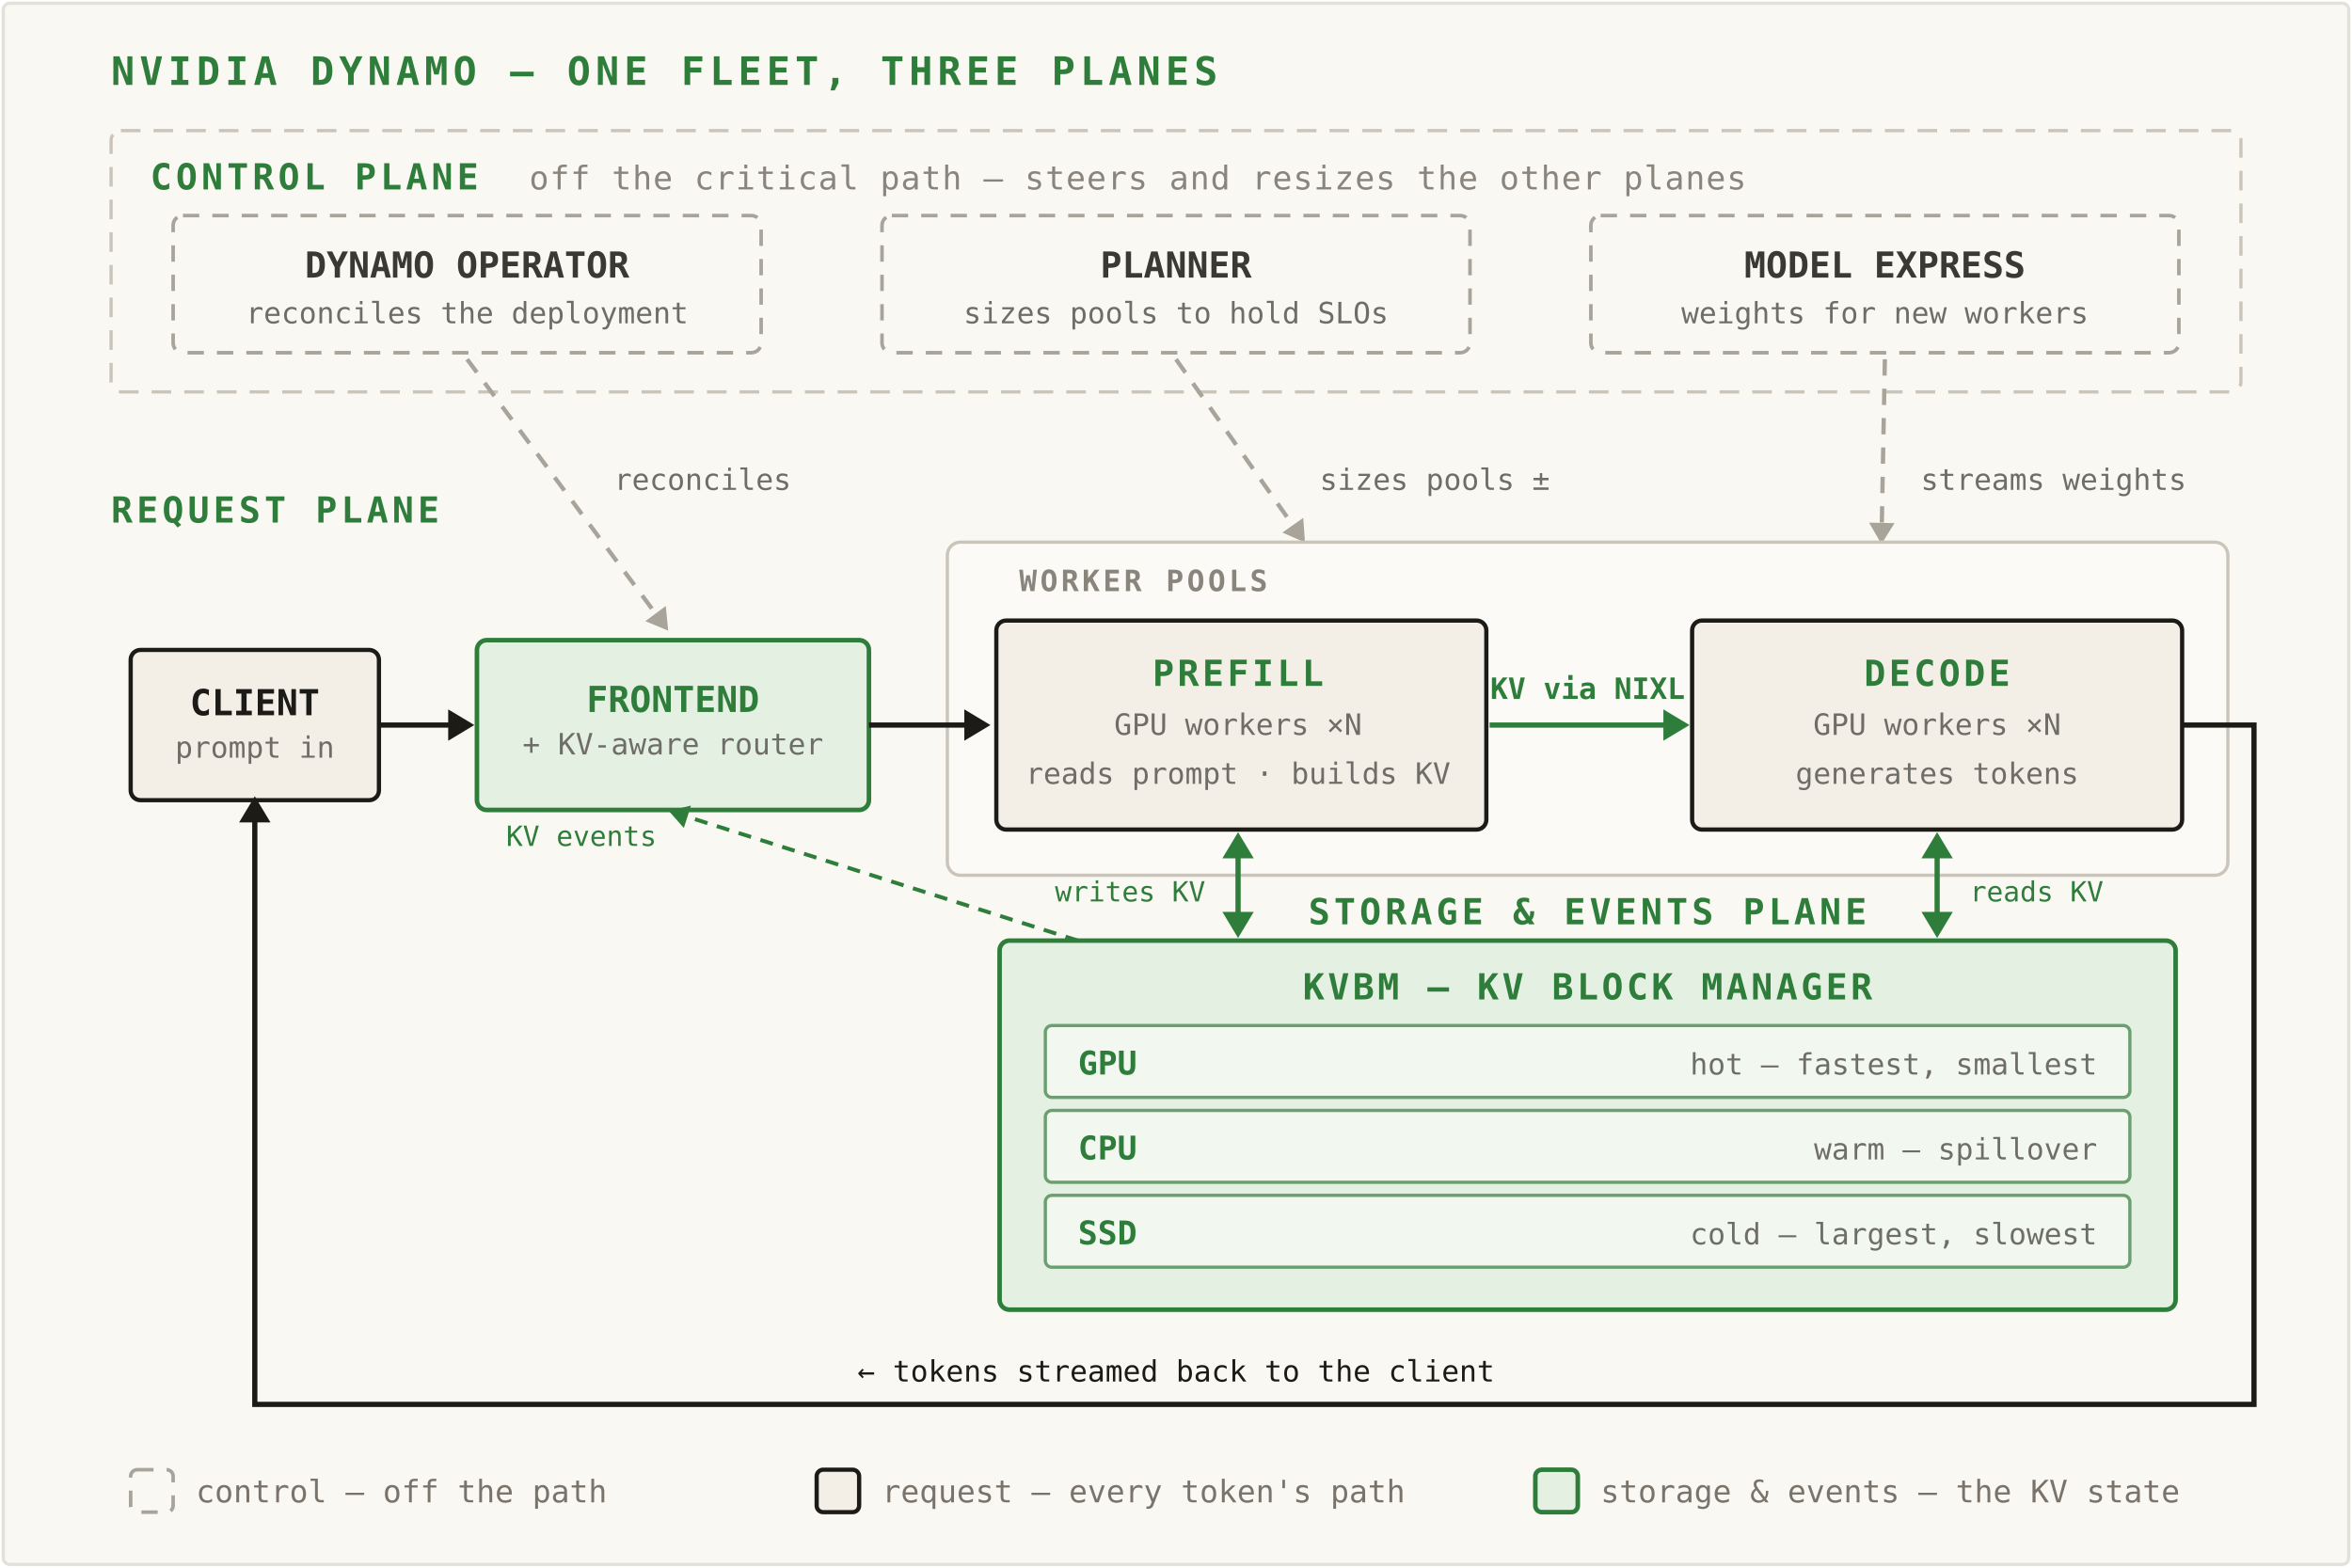
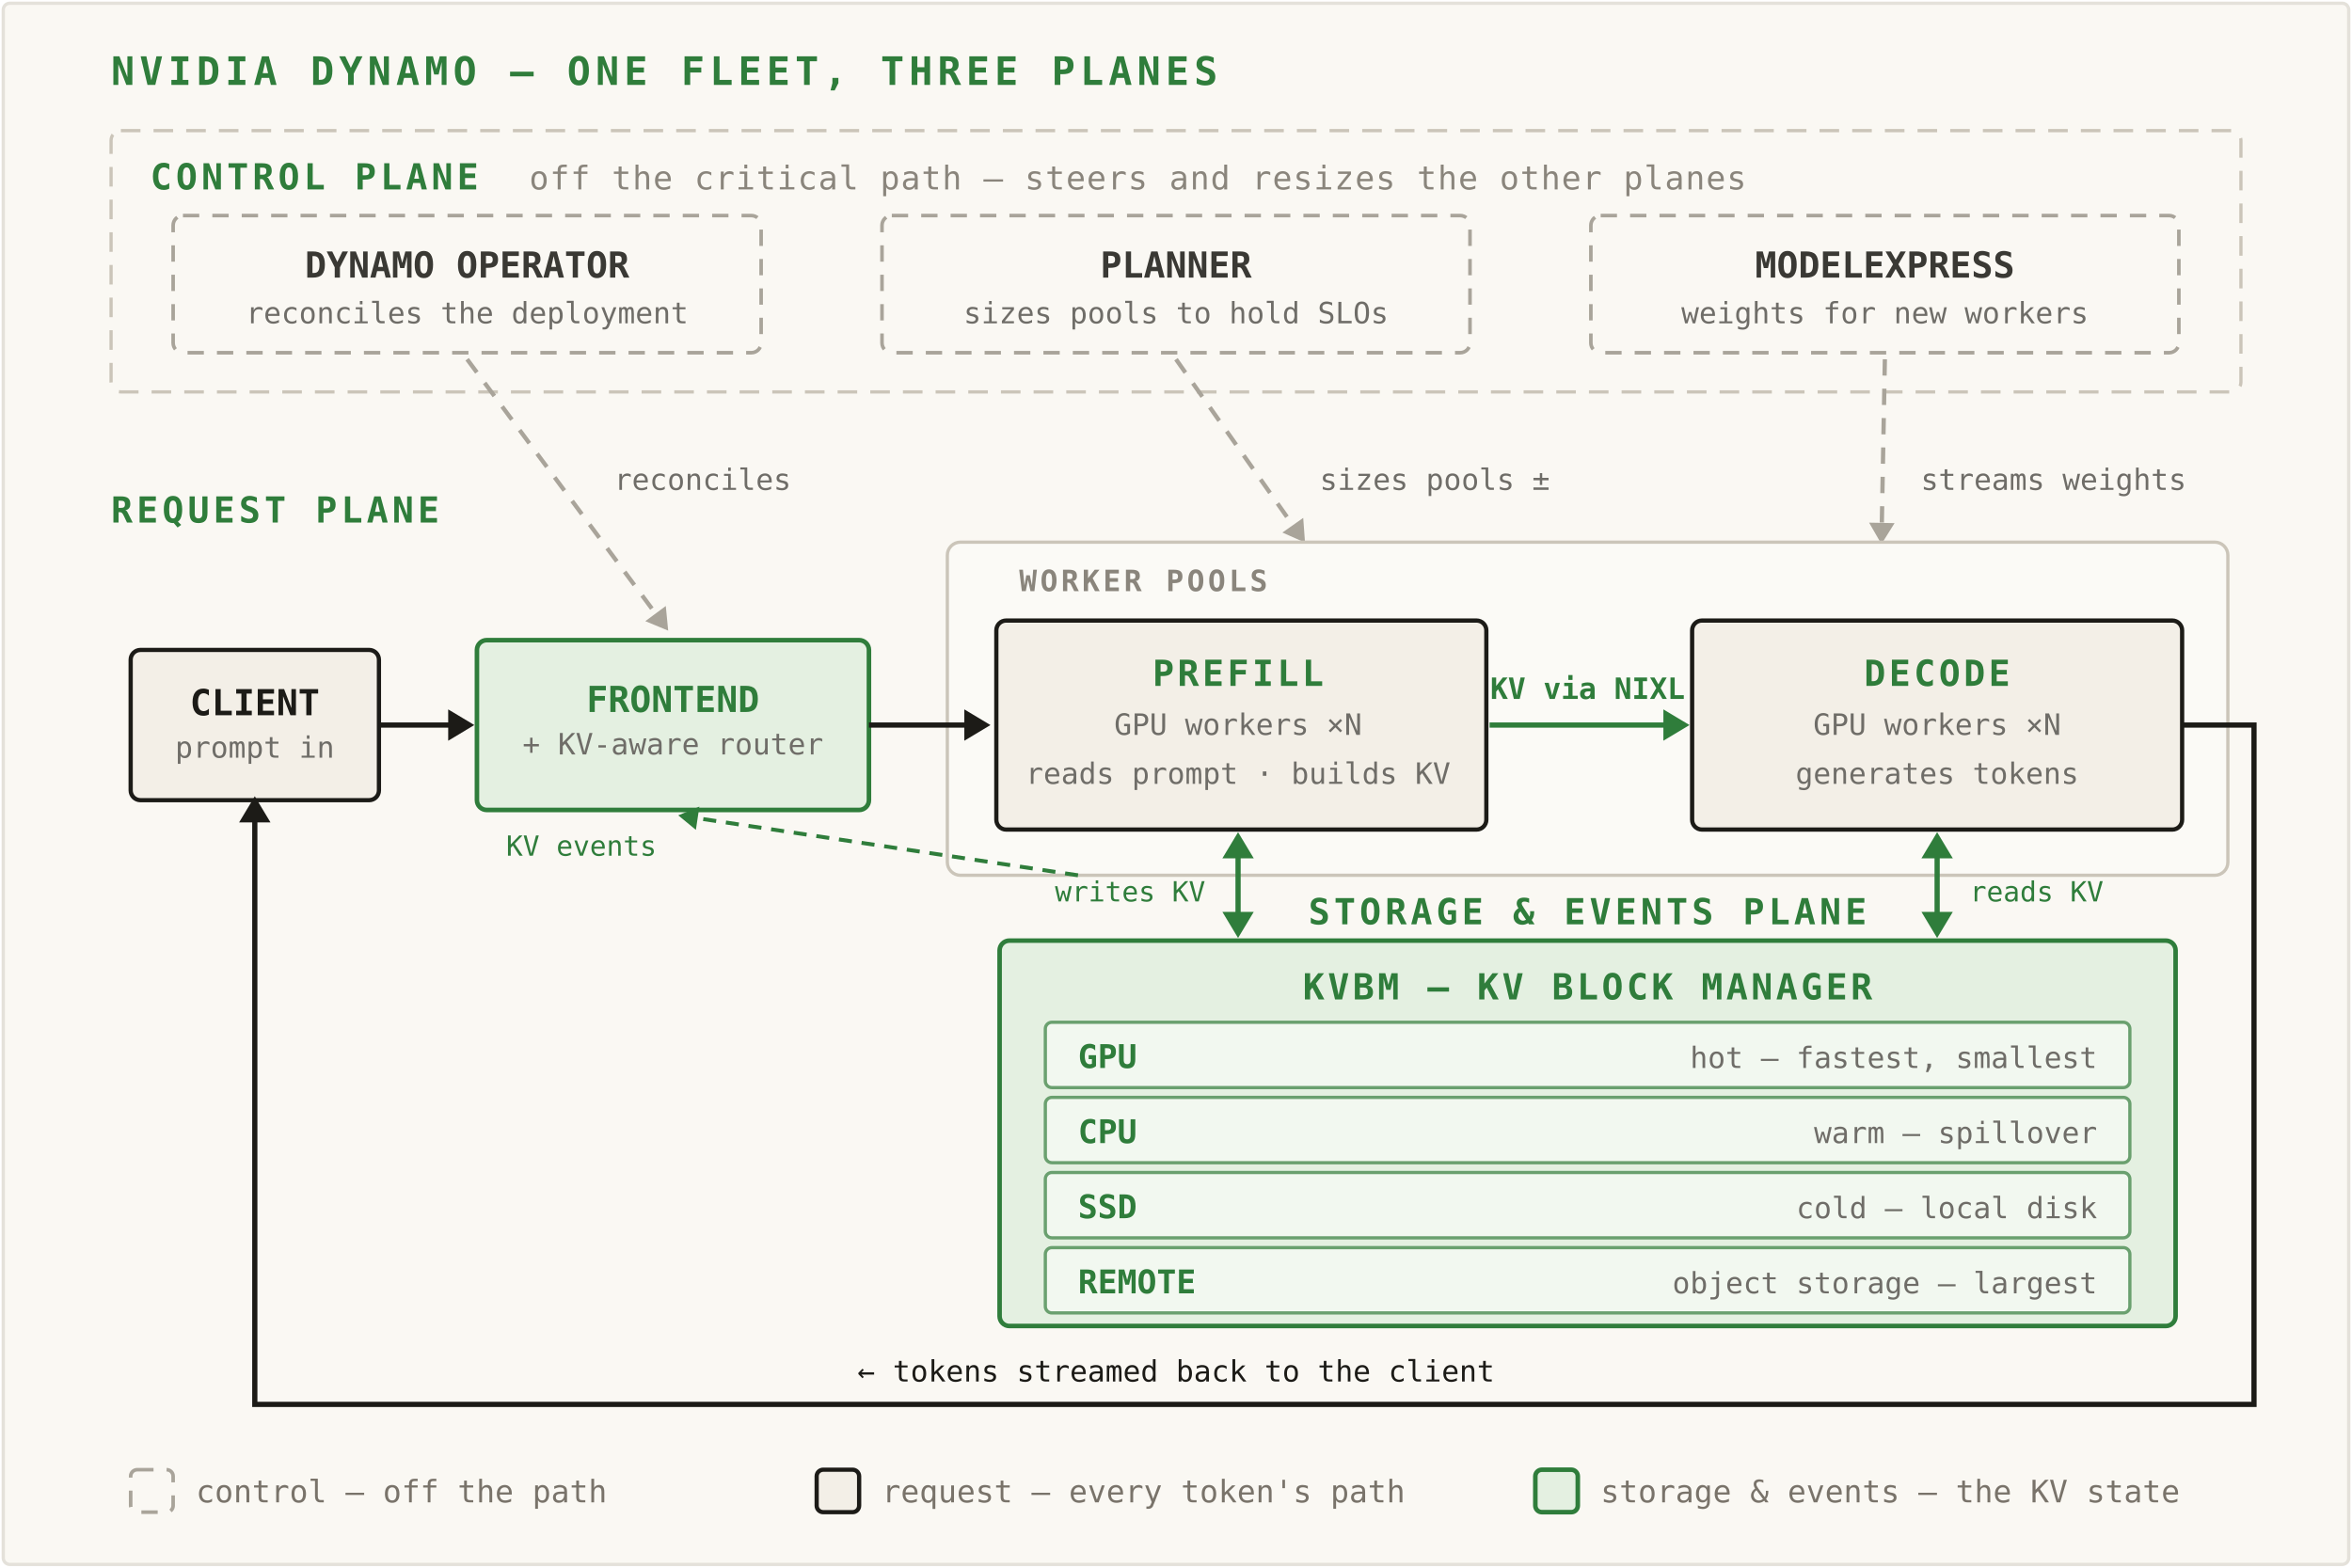
- <svg xmlns="http://www.w3.org/2000/svg" viewBox="0 0 720 480" role="img" aria-label="Anatomy of one NVIDIA Dynamo inference fleet, drawn as three planes on a balanced grid. Across the top, inside a full-width dashed band, is the CONTROL PLANE, off the critical path, with three evenly spaced dashed boxes — the Dynamo operator (reconciles the deployment), the Planner (sizes pools to hold SLOs), and Model Express (weights for new workers) — each connected by a dashed arrow down to the part it manages. In the middle, the REQUEST PLANE on every token's critical path, in solid boxes: a client sends a prompt into a green Frontend and KV-aware router, which forwards it into the worker pools — a prefill pool of GPU workers that reads the prompt and builds the KV cache, which hands that KV across a green NIXL-transfer arrow to a decode pool of GPU workers that generates tokens; the tokens then stream back along the bottom to the client. Below the pools sits the STORAGE &amp; EVENTS PLANE: a wide green KVBM store both pools read and write, drawn as three stacked tiers — GPU hot, CPU warm, SSD cold, fastest to largest top to bottom — with a dashed green KV-events arrow running from the store up to the front door, the signal that tells the router which worker holds which prefix. The operator wires to the front door, and the Planner and Model Express wire to the worker pools. A footer key marks the three planes: dashed control plane off the critical path, solid request plane on it, and green storage-and-events plane for the KV state.">
+ <svg xmlns="http://www.w3.org/2000/svg" viewBox="0 0 720 480" role="img" aria-label="Anatomy of one NVIDIA Dynamo inference fleet, drawn as three planes on a balanced grid. Across the top, inside a full-width dashed band, is the CONTROL PLANE, off the critical path, with three evenly spaced dashed boxes — the Dynamo operator (reconciles the deployment), the Planner (sizes pools to hold SLOs), and ModelExpress (weights for new workers) — each connected by a dashed arrow down to the part it manages. In the middle, the REQUEST PLANE on every token's critical path, in solid boxes: a client sends a prompt into a green Frontend and KV-aware router, which forwards it into the worker pools — a prefill pool of GPU workers that reads the prompt and builds the KV cache, which hands that KV across a green NIXL-transfer arrow to a decode pool of GPU workers that generates tokens; the tokens then stream back along the bottom to the client. Below the pools sits the STORAGE &amp; EVENTS PLANE: a tiered KVBM cache — GPU hot, CPU warm, SSD, and remote object storage — that the workers manage, with a dashed green KV-events arrow running from the workers up to the router, the signal that tells the router which worker holds which prefix. The operator wires to the front door, and the Planner and ModelExpress wire to the worker pools. A footer key marks the three planes: dashed control plane off the critical path, solid request plane on it, and green storage-and-events plane for the KV state.">
  <style>
    .bg     { fill:#faf8f3; stroke:#e4e1da; }
    .ey     { font:600 12px 'JetBrains Mono',ui-monospace,monospace; letter-spacing:1.5px; fill:#2f7d3b; }
    .plane  { font:600 11px 'JetBrains Mono',ui-monospace,monospace; letter-spacing:1.2px; fill:#2f7d3b; }
    .planed { font:400 10px 'JetBrains Mono',ui-monospace,monospace; letter-spacing:.3px; fill:#8a857c; }
    .band   { fill:none; stroke:#cbc5b9; stroke-width:1; stroke-dasharray:6 4; }
    .cbox   { fill:#faf8f3; stroke:#a9a49a; stroke-width:1.1; stroke-dasharray:5 4; }
    .ctitle { font:600 11px 'JetBrains Mono',ui-monospace,monospace; fill:#3a3934; }
    .csub   { font:400 9px 'JetBrains Mono',ui-monospace,monospace; fill:#6f6d68; }
    .grp    { fill:#fbfaf6; stroke:#cbc5b9; stroke-width:1; }
    .gtag   { font:600 9px 'JetBrains Mono',ui-monospace,monospace; letter-spacing:1px; fill:#8a857c; }
    .node   { fill:#f3efe7; stroke:#1c1b17; stroke-width:1.3; }
    .gnode  { fill:#e4f0e1; stroke:#2f7d3b; stroke-width:1.4; }
    .ntitle { font:600 11px 'JetBrains Mono',ui-monospace,monospace; fill:#1c1b17; }
    .gttl   { font:600 11px 'JetBrains Mono',ui-monospace,monospace; fill:#2f7d3b; }
    .nsub   { font:400 9px 'JetBrains Mono',ui-monospace,monospace; fill:#6f6d68; }
    .store  { fill:#e4f0e1; stroke:#2f7d3b; stroke-width:1.4; }
    .slab   { fill:#f2f8f0; stroke:#6aa06f; stroke-width:1; }
    .slbl   { font:700 10px 'JetBrains Mono',ui-monospace,monospace; fill:#2f7d3b; }
    .ssub   { font:400 9px 'JetBrains Mono',ui-monospace,monospace; fill:#6f6d68; }
    .pttl   { font:600 11px 'JetBrains Mono',ui-monospace,monospace; letter-spacing:1px; fill:#2f7d3b; }
    .flow   { stroke:#1c1b17; stroke-width:1.6; fill:none; }
    .flowg  { stroke:#2f7d3b; stroke-width:1.6; fill:none; }
    .evt    { stroke:#2f7d3b; stroke-width:1.2; fill:none; stroke-dasharray:4 3; }
    .ctrl   { stroke:#a9a49a; stroke-width:1.3; fill:none; stroke-dasharray:5 4; }
    .alab   { font:400 9px 'JetBrains Mono',ui-monospace,monospace; fill:#1c1b17; }
    .alabg  { font:600 9px 'JetBrains Mono',ui-monospace,monospace; fill:#2f7d3b; }
    .alabk  { font:400 8.5px 'JetBrains Mono',ui-monospace,monospace; fill:#2f7d3b; }
    .clab   { font:400 9px 'JetBrains Mono',ui-monospace,monospace; fill:#6f6d68; }
    .note   { font:400 9.5px 'JetBrains Mono',ui-monospace,monospace; fill:#79736a; }
  </style>
  <defs>
    <marker id="ad" markerWidth="8" markerHeight="8" refX="6" refY="3" orient="auto-start-reverse">
      <path d="M3,0 L8,3 L3,6 Z" fill="#1c1b17" />
    </marker>
    <marker id="ag" markerWidth="8" markerHeight="8" refX="6" refY="3" orient="auto-start-reverse">
      <path d="M3,0 L8,3 L3,6 Z" fill="#2f7d3b" />
    </marker>
    <marker id="agr" markerWidth="8" markerHeight="8" refX="6" refY="3" orient="auto-start-reverse">
      <path d="M3,0 L8,3 L3,6 Z" fill="#a9a49a" />
    </marker>
  </defs>
  <rect class="bg" x="1" y="1" width="718" height="478" rx="2" />
  <text class="ey" x="34" y="26">NVIDIA DYNAMO — ONE FLEET, THREE PLANES</text>
  <rect class="band" x="34" y="40" width="652" height="80" rx="3" />
  <text class="plane" x="46" y="58">CONTROL PLANE</text>
  <text class="planed" x="162" y="58">off the critical path — steers and resizes the other planes</text>
  <rect class="cbox" x="53" y="66" width="180" height="42" rx="3" />
  <text class="ctitle" x="143" y="85" text-anchor="middle">DYNAMO OPERATOR</text>
  <text class="csub" x="143" y="99" text-anchor="middle">reconciles the deployment</text>
  <rect class="cbox" x="270" y="66" width="180" height="42" rx="3" />
  <text class="ctitle" x="360" y="85" text-anchor="middle">PLANNER</text>
  <text class="csub" x="360" y="99" text-anchor="middle">sizes pools to hold SLOs</text>
  <rect class="cbox" x="487" y="66" width="180" height="42" rx="3" />
-   <text class="ctitle" x="577" y="85" text-anchor="middle">MODEL EXPRESS</text>
+   <text class="ctitle" x="577" y="85" text-anchor="middle">MODELEXPRESS</text>
  <text class="csub" x="577" y="99" text-anchor="middle">weights for new workers</text>
  <path class="ctrl" d="M143,110 L203,191" marker-end="url(#agr)" />
  <text class="clab" x="188" y="150">reconciles</text>
  <path class="ctrl" d="M360,110 L398,164" marker-end="url(#agr)" />
  <text class="clab" x="404" y="150">sizes pools ±</text>
  <path class="ctrl" d="M577,110 L576,164" marker-end="url(#agr)" />
  <text class="clab" x="588" y="150">streams weights</text>
  <text class="plane" x="34" y="160">REQUEST PLANE</text>
  <rect class="node" x="40" y="199" width="76" height="46" rx="3" />
  <text class="ntitle" x="78" y="219" text-anchor="middle">CLIENT</text>
  <text class="nsub" x="78" y="232" text-anchor="middle">prompt in</text>
  <rect class="gnode" x="146" y="196" width="120" height="52" rx="3" />
  <text class="gttl" x="206" y="218" text-anchor="middle">FRONTEND</text>
  <text class="nsub" x="206" y="231" text-anchor="middle">+ KV-aware router</text>
  <rect class="grp" x="290" y="166" width="392" height="102" rx="4" />
  <text class="gtag" x="312" y="181">WORKER POOLS</text>
  <rect class="node" x="305" y="190" width="150" height="64" rx="3" />
  <text class="pttl" x="379" y="210" text-anchor="middle">PREFILL</text>
  <text class="nsub" x="379" y="225" text-anchor="middle">GPU workers ×N</text>
  <text class="nsub" x="379" y="240" text-anchor="middle">reads prompt · builds KV</text>
  <rect class="node" x="518" y="190" width="150" height="64" rx="3" />
  <text class="pttl" x="593" y="210" text-anchor="middle">DECODE</text>
  <text class="nsub" x="593" y="225" text-anchor="middle">GPU workers ×N</text>
  <text class="nsub" x="593" y="240" text-anchor="middle">generates tokens</text>
  <path class="flow" d="M116,222 L142,222" marker-end="url(#ad)" />
  <path class="flow" d="M266,222 L300,222" marker-end="url(#ad)" />
  <path class="flowg" d="M456,222 L514,222" marker-end="url(#ag)" />
  <text class="alabg" x="486" y="214" text-anchor="middle">KV via NIXL</text>
  <path class="flow" d="M668,222 L690,222 L690,430 L78,430 L78,247" marker-end="url(#ad)" />
  <text class="alab" x="360" y="423" text-anchor="middle">← tokens streamed back to the client</text>
  <path class="flowg" d="M379,258 L379,284" marker-start="url(#ag)" marker-end="url(#ag)" />
  <path class="flowg" d="M593,258 L593,284" marker-start="url(#ag)" marker-end="url(#ag)" />
  <text class="alabk" x="369" y="276" text-anchor="end">writes KV</text>
  <text class="alabk" x="603" y="276">reads KV</text>
  <text class="plane" x="486" y="283" text-anchor="middle">STORAGE &amp; EVENTS PLANE</text>
-   <path class="evt" d="M330,288 L207,249" marker-end="url(#ag)" />
-   <text class="alabk" x="201" y="259" text-anchor="end">KV events</text>
-   <rect class="store" x="306" y="288" width="360" height="113" rx="3" />
+   <path class="evt" d="M330,268 L210,250" marker-end="url(#ag)" />
+   <text class="alabk" x="201" y="262" text-anchor="end">KV events</text>
+   <rect class="store" x="306" y="288" width="360" height="118" rx="3" />
  <text class="pttl" x="486" y="306" text-anchor="middle">KVBM — KV BLOCK MANAGER</text>
-   <rect class="slab" x="320" y="314" width="332" height="22" rx="2" />
-   <text class="slbl" x="330" y="329">GPU</text>
-   <text class="ssub" x="642" y="329" text-anchor="end">hot — fastest, smallest</text>
-   <rect class="slab" x="320" y="340" width="332" height="22" rx="2" />
-   <text class="slbl" x="330" y="355">CPU</text>
-   <text class="ssub" x="642" y="355" text-anchor="end">warm — spillover</text>
-   <rect class="slab" x="320" y="366" width="332" height="22" rx="2" />
-   <text class="slbl" x="330" y="381">SSD</text>
-   <text class="ssub" x="642" y="381" text-anchor="end">cold — largest, slowest</text>
+   <rect class="slab" x="320" y="313" width="332" height="20" rx="2" />
+   <text class="slbl" x="330" y="327">GPU</text>
+   <text class="ssub" x="642" y="327" text-anchor="end">hot — fastest, smallest</text>
+   <rect class="slab" x="320" y="336" width="332" height="20" rx="2" />
+   <text class="slbl" x="330" y="350">CPU</text>
+   <text class="ssub" x="642" y="350" text-anchor="end">warm — spillover</text>
+   <rect class="slab" x="320" y="359" width="332" height="20" rx="2" />
+   <text class="slbl" x="330" y="373">SSD</text>
+   <text class="ssub" x="642" y="373" text-anchor="end">cold — local disk</text>
+   <rect class="slab" x="320" y="382" width="332" height="20" rx="2" />
+   <text class="slbl" x="330" y="396">REMOTE</text>
+   <text class="ssub" x="642" y="396" text-anchor="end">object storage — largest</text>
  <rect class="cbox" x="40" y="450" width="13" height="13" rx="2" />
  <text class="note" x="60" y="460">control — off the path</text>
  <rect class="node" x="250" y="450" width="13" height="13" rx="2" />
  <text class="note" x="270" y="460">request — every token's path</text>
  <rect class="store" x="470" y="450" width="13" height="13" rx="2" />
  <text class="note" x="490" y="460">storage &amp; events — the KV state</text>
</svg>
